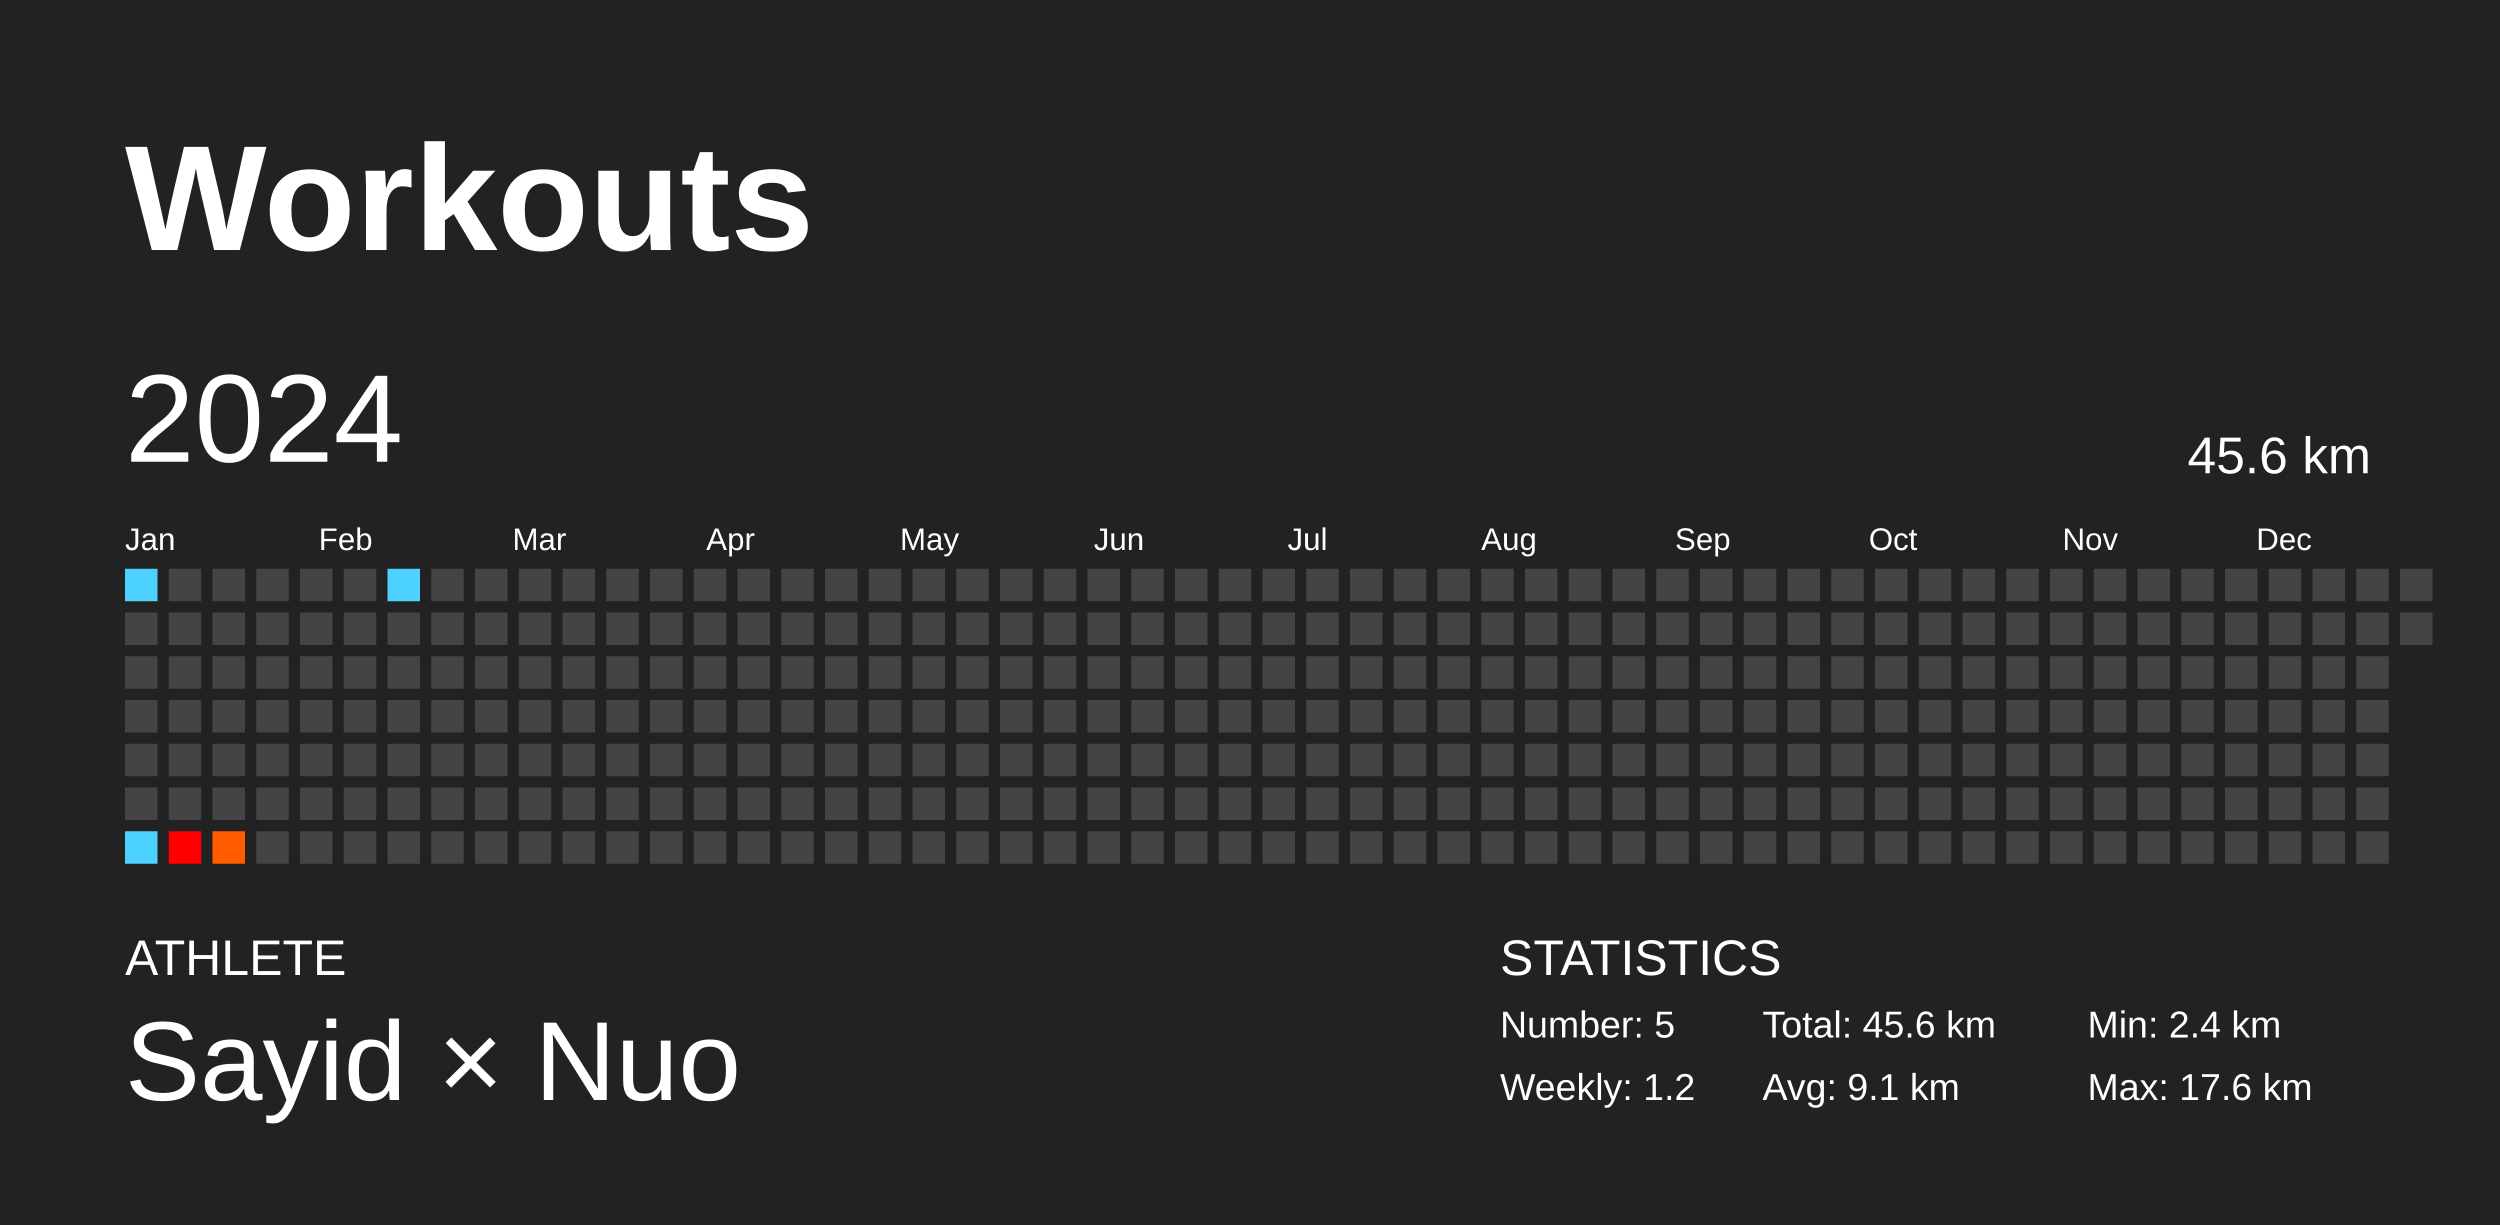
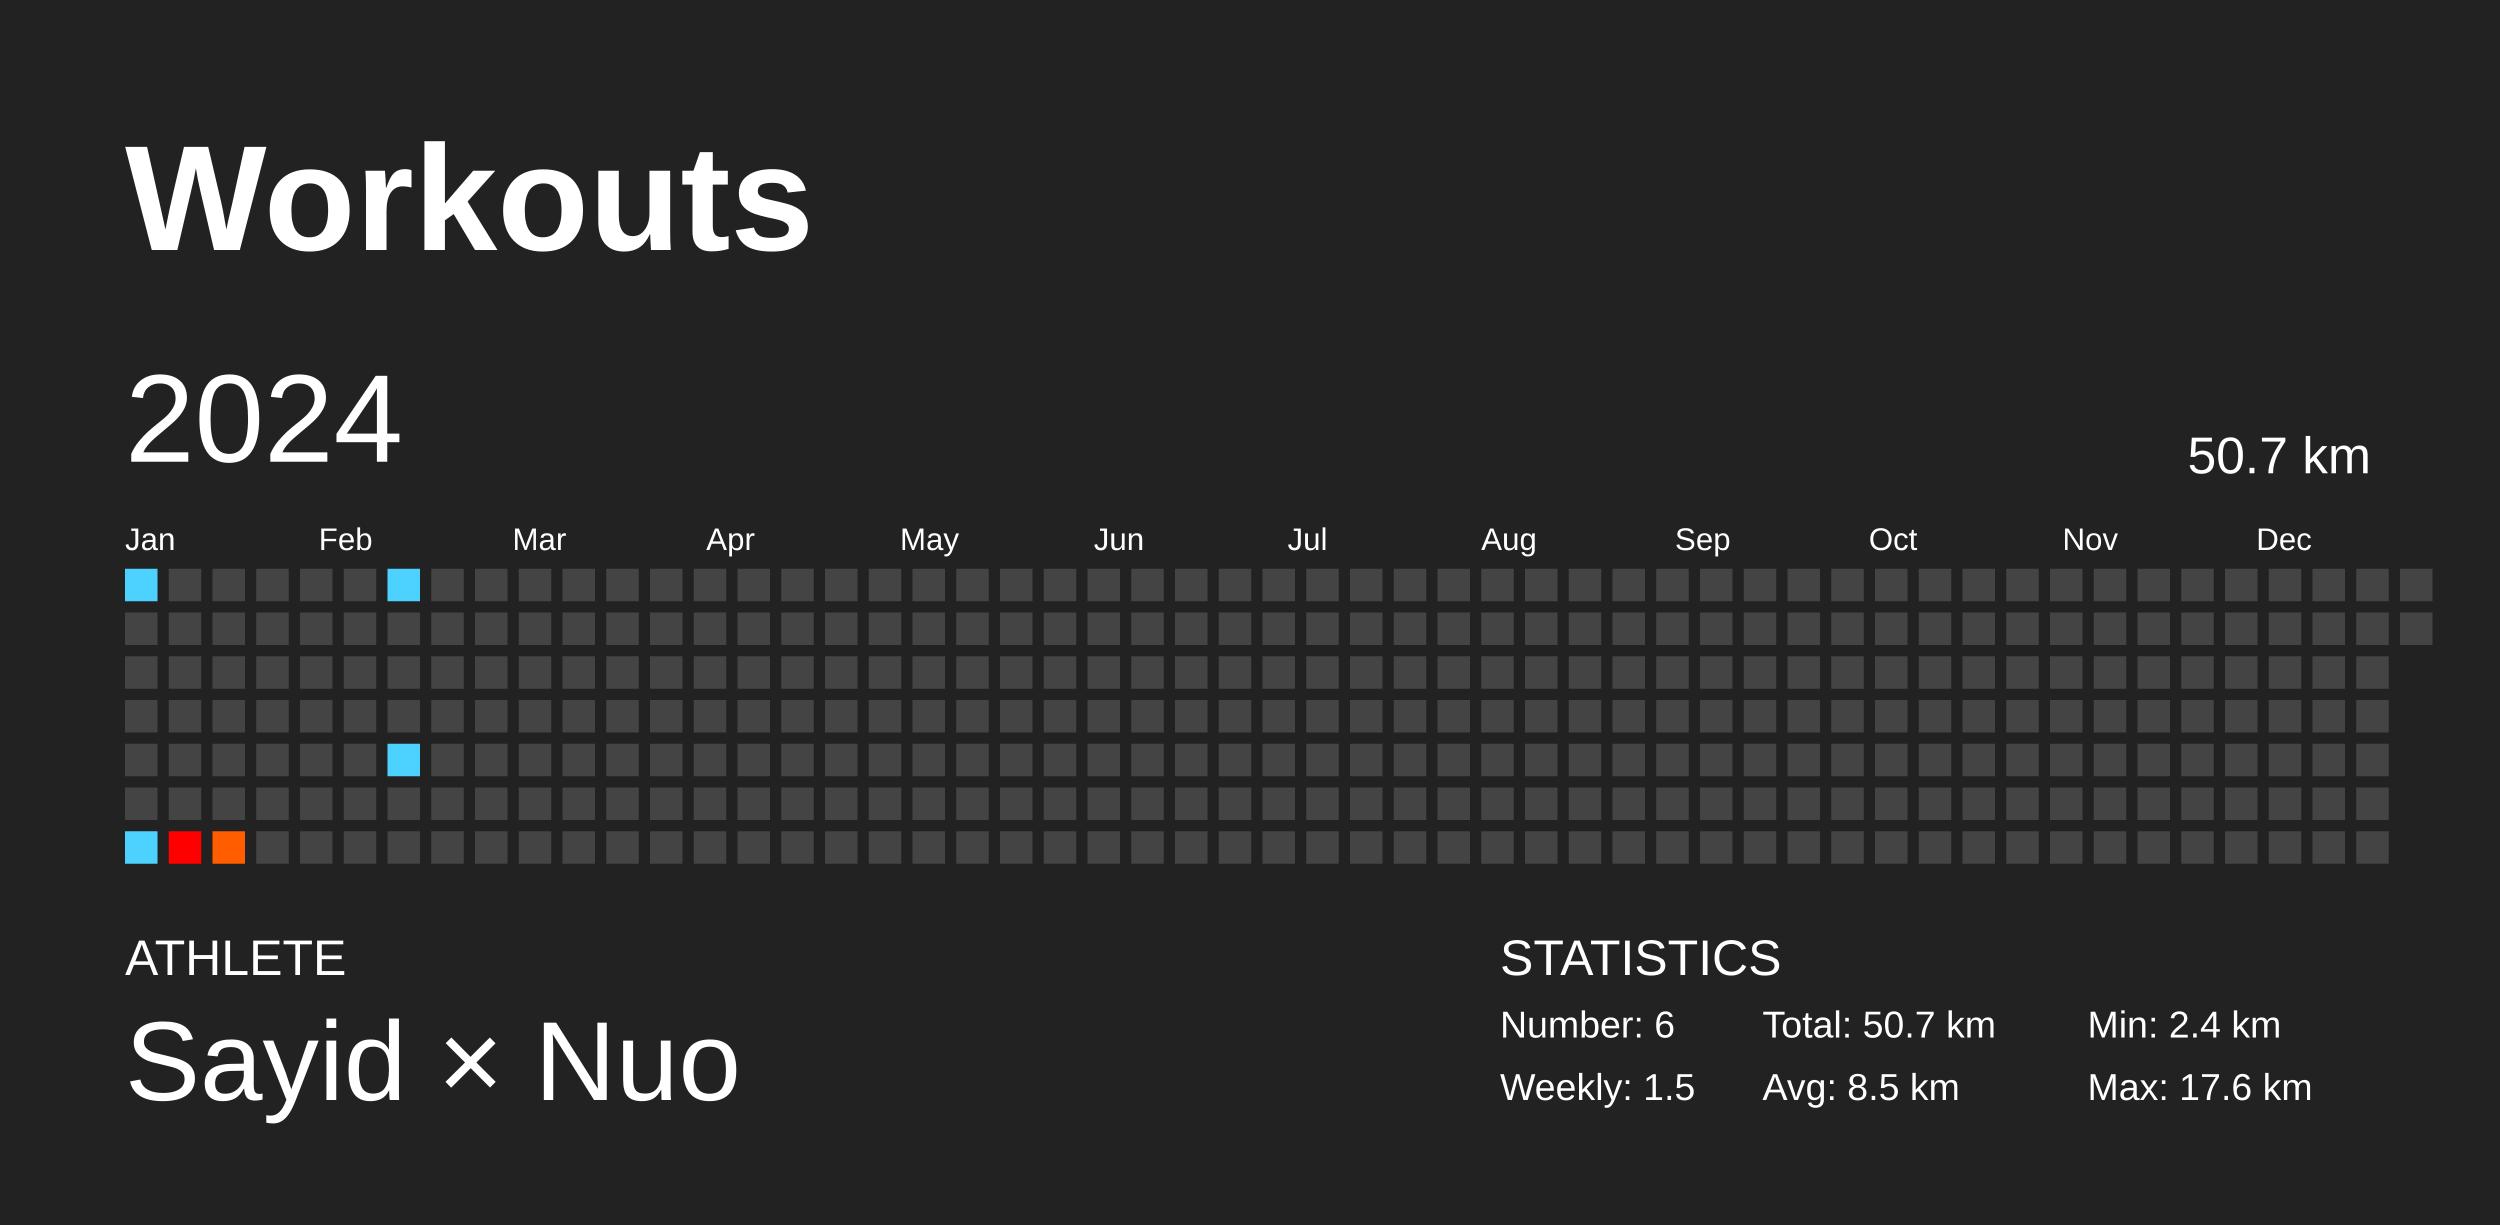
<svg xmlns="http://www.w3.org/2000/svg" baseProfile="full" height="98mm" version="1.1" viewBox="0,0,200,98" width="200mm">
  <defs />
  <rect fill="#222222" height="98" width="200" x="0" y="0" />
  <text fill="#FFFFFF" style="font-size:12px; font-family:Arial; font-weight:bold;" x="10" y="20">Workouts</text>
  <text fill="#FFFFFF" style="font-size:4px; font-family:Arial" x="10" y="78">ATHLETE</text>
  <text fill="#FFFFFF" style="font-size:9px; font-family:Arial" x="10" y="88">Sayid × Nuo</text>
  <text fill="#FFFFFF" style="font-size:4px; font-family:Arial" x="120" y="78">STATISTICS</text>
-   <text fill="#FFFFFF" style="font-size:3px; font-family:Arial" x="120" y="83">Number: 5</text>
-   <text fill="#FFFFFF" style="font-size:3px; font-family:Arial" x="120" y="88">Weekly: 1.2</text>
-   <text fill="#FFFFFF" style="font-size:3px; font-family:Arial" x="141" y="83">Total: 45.6 km</text>
-   <text fill="#FFFFFF" style="font-size:3px; font-family:Arial" x="141" y="88">Avg: 9.1 km</text>
+   <text fill="#FFFFFF" style="font-size:3px; font-family:Arial" x="120" y="83">Number: 6</text>
+   <text fill="#FFFFFF" style="font-size:3px; font-family:Arial" x="120" y="88">Weekly: 1.5</text>
+   <text fill="#FFFFFF" style="font-size:3px; font-family:Arial" x="141" y="83">Total: 50.7 km</text>
+   <text fill="#FFFFFF" style="font-size:3px; font-family:Arial" x="141" y="88">Avg: 8.5 km</text>
  <text fill="#FFFFFF" style="font-size:3px; font-family:Arial" x="167" y="83">Min: 2.4 km</text>
  <text fill="#FFFFFF" style="font-size:3px; font-family:Arial" x="167" y="88">Max: 17.6 km</text>
  <text dominant-baseline="hanging" fill="#FFFFFF" style="font-size:10.0px; font-family:Arial;" x="10" y="30">2024</text>
-   <text dominant-baseline="hanging" fill="#FFFFFF" style="font-size:4.125px; font-family:Arial;" x="175" y="35">45.6 km</text>
+   <text dominant-baseline="hanging" fill="#FFFFFF" style="font-size:4.125px; font-family:Arial;" x="175" y="35">50.7 km</text>
  <text fill="#FFFFFF" style="font-size:2.5px; font-family:Arial" x="10.0" y="44">Jan</text>
  <text fill="#FFFFFF" style="font-size:2.5px; font-family:Arial" x="25.5" y="44">Feb</text>
  <text fill="#FFFFFF" style="font-size:2.5px; font-family:Arial" x="41.0" y="44">Mar</text>
  <text fill="#FFFFFF" style="font-size:2.5px; font-family:Arial" x="56.5" y="44">Apr</text>
  <text fill="#FFFFFF" style="font-size:2.5px; font-family:Arial" x="72.0" y="44">May</text>
  <text fill="#FFFFFF" style="font-size:2.5px; font-family:Arial" x="87.5" y="44">Jun</text>
  <text fill="#FFFFFF" style="font-size:2.5px; font-family:Arial" x="103.0" y="44">Jul</text>
  <text fill="#FFFFFF" style="font-size:2.5px; font-family:Arial" x="118.5" y="44">Aug</text>
  <text fill="#FFFFFF" style="font-size:2.5px; font-family:Arial" x="134.0" y="44">Sep</text>
  <text fill="#FFFFFF" style="font-size:2.5px; font-family:Arial" x="149.5" y="44">Oct</text>
  <text fill="#FFFFFF" style="font-size:2.5px; font-family:Arial" x="165.0" y="44">Nov</text>
  <text fill="#FFFFFF" style="font-size:2.5px; font-family:Arial" x="180.5" y="44">Dec</text>
  <rect fill="#4dd2ff" height="2.6" width="2.6" x="10.0" y="45.5" />
  <rect fill="#444444" height="2.6" width="2.6" x="10.0" y="49.0" />
  <rect fill="#444444" height="2.6" width="2.6" x="10.0" y="52.5" />
  <rect fill="#444444" height="2.6" width="2.6" x="10.0" y="56.0" />
  <rect fill="#444444" height="2.6" width="2.6" x="10.0" y="59.5" />
  <rect fill="#444444" height="2.6" width="2.6" x="10.0" y="63.0" />
  <rect fill="#4dd2ff" height="2.6" width="2.6" x="10.0" y="66.5" />
  <rect fill="#444444" height="2.6" width="2.6" x="13.5" y="45.5" />
  <rect fill="#444444" height="2.6" width="2.6" x="13.5" y="49.0" />
  <rect fill="#444444" height="2.6" width="2.6" x="13.5" y="52.5" />
  <rect fill="#444444" height="2.6" width="2.6" x="13.5" y="56.0" />
  <rect fill="#444444" height="2.6" width="2.6" x="13.5" y="59.5" />
  <rect fill="#444444" height="2.6" width="2.6" x="13.5" y="63.0" />
  <rect fill="#ff0000" height="2.6" width="2.6" x="13.5" y="66.5" />
  <rect fill="#444444" height="2.6" width="2.6" x="17.0" y="45.5" />
  <rect fill="#444444" height="2.6" width="2.6" x="17.0" y="49.0" />
  <rect fill="#444444" height="2.6" width="2.6" x="17.0" y="52.5" />
  <rect fill="#444444" height="2.6" width="2.6" x="17.0" y="56.0" />
  <rect fill="#444444" height="2.6" width="2.6" x="17.0" y="59.5" />
  <rect fill="#444444" height="2.6" width="2.6" x="17.0" y="63.0" />
  <rect fill="#ff5d00" height="2.6" width="2.6" x="17.0" y="66.5" />
  <rect fill="#444444" height="2.6" width="2.6" x="20.5" y="45.5" />
  <rect fill="#444444" height="2.6" width="2.6" x="20.5" y="49.0" />
  <rect fill="#444444" height="2.6" width="2.6" x="20.5" y="52.5" />
  <rect fill="#444444" height="2.6" width="2.6" x="20.5" y="56.0" />
  <rect fill="#444444" height="2.6" width="2.6" x="20.5" y="59.5" />
  <rect fill="#444444" height="2.6" width="2.6" x="20.5" y="63.0" />
  <rect fill="#444444" height="2.6" width="2.6" x="20.5" y="66.5" />
  <rect fill="#444444" height="2.6" width="2.6" x="24.0" y="45.5" />
  <rect fill="#444444" height="2.6" width="2.6" x="24.0" y="49.0" />
  <rect fill="#444444" height="2.6" width="2.6" x="24.0" y="52.5" />
  <rect fill="#444444" height="2.6" width="2.6" x="24.0" y="56.0" />
  <rect fill="#444444" height="2.6" width="2.6" x="24.0" y="59.5" />
  <rect fill="#444444" height="2.6" width="2.6" x="24.0" y="63.0" />
  <rect fill="#444444" height="2.6" width="2.6" x="24.0" y="66.5" />
  <rect fill="#444444" height="2.6" width="2.6" x="27.5" y="45.5" />
  <rect fill="#444444" height="2.6" width="2.6" x="27.5" y="49.0" />
  <rect fill="#444444" height="2.6" width="2.6" x="27.5" y="52.5" />
  <rect fill="#444444" height="2.6" width="2.6" x="27.5" y="56.0" />
  <rect fill="#444444" height="2.6" width="2.6" x="27.5" y="59.5" />
  <rect fill="#444444" height="2.6" width="2.6" x="27.5" y="63.0" />
  <rect fill="#444444" height="2.6" width="2.6" x="27.5" y="66.5" />
  <rect fill="#4dd2ff" height="2.6" width="2.6" x="31.0" y="45.5" />
  <rect fill="#444444" height="2.6" width="2.6" x="31.0" y="49.0" />
  <rect fill="#444444" height="2.6" width="2.6" x="31.0" y="52.5" />
  <rect fill="#444444" height="2.6" width="2.6" x="31.0" y="56.0" />
-   <rect fill="#444444" height="2.6" width="2.6" x="31.0" y="59.5" />
+   <rect fill="#4dd2ff" height="2.6" width="2.6" x="31.0" y="59.5" />
  <rect fill="#444444" height="2.6" width="2.6" x="31.0" y="63.0" />
  <rect fill="#444444" height="2.6" width="2.6" x="31.0" y="66.5" />
  <rect fill="#444444" height="2.6" width="2.6" x="34.5" y="45.5" />
  <rect fill="#444444" height="2.6" width="2.6" x="34.5" y="49.0" />
  <rect fill="#444444" height="2.6" width="2.6" x="34.5" y="52.5" />
  <rect fill="#444444" height="2.6" width="2.6" x="34.5" y="56.0" />
  <rect fill="#444444" height="2.6" width="2.6" x="34.5" y="59.5" />
  <rect fill="#444444" height="2.6" width="2.6" x="34.5" y="63.0" />
  <rect fill="#444444" height="2.6" width="2.6" x="34.5" y="66.5" />
  <rect fill="#444444" height="2.6" width="2.6" x="38.0" y="45.5" />
  <rect fill="#444444" height="2.6" width="2.6" x="38.0" y="49.0" />
  <rect fill="#444444" height="2.6" width="2.6" x="38.0" y="52.5" />
  <rect fill="#444444" height="2.6" width="2.6" x="38.0" y="56.0" />
  <rect fill="#444444" height="2.6" width="2.6" x="38.0" y="59.5" />
  <rect fill="#444444" height="2.6" width="2.6" x="38.0" y="63.0" />
  <rect fill="#444444" height="2.6" width="2.6" x="38.0" y="66.5" />
  <rect fill="#444444" height="2.6" width="2.6" x="41.5" y="45.5" />
  <rect fill="#444444" height="2.6" width="2.6" x="41.5" y="49.0" />
  <rect fill="#444444" height="2.6" width="2.6" x="41.5" y="52.5" />
  <rect fill="#444444" height="2.6" width="2.6" x="41.5" y="56.0" />
  <rect fill="#444444" height="2.6" width="2.6" x="41.5" y="59.5" />
  <rect fill="#444444" height="2.6" width="2.6" x="41.5" y="63.0" />
  <rect fill="#444444" height="2.6" width="2.6" x="41.5" y="66.5" />
  <rect fill="#444444" height="2.6" width="2.6" x="45.0" y="45.5" />
  <rect fill="#444444" height="2.6" width="2.6" x="45.0" y="49.0" />
  <rect fill="#444444" height="2.6" width="2.6" x="45.0" y="52.5" />
  <rect fill="#444444" height="2.6" width="2.6" x="45.0" y="56.0" />
  <rect fill="#444444" height="2.6" width="2.6" x="45.0" y="59.5" />
  <rect fill="#444444" height="2.6" width="2.6" x="45.0" y="63.0" />
  <rect fill="#444444" height="2.6" width="2.6" x="45.0" y="66.5" />
  <rect fill="#444444" height="2.6" width="2.6" x="48.5" y="45.5" />
  <rect fill="#444444" height="2.6" width="2.6" x="48.5" y="49.0" />
  <rect fill="#444444" height="2.6" width="2.6" x="48.5" y="52.5" />
  <rect fill="#444444" height="2.6" width="2.6" x="48.5" y="56.0" />
  <rect fill="#444444" height="2.6" width="2.6" x="48.5" y="59.5" />
  <rect fill="#444444" height="2.6" width="2.6" x="48.5" y="63.0" />
  <rect fill="#444444" height="2.6" width="2.6" x="48.5" y="66.5" />
  <rect fill="#444444" height="2.6" width="2.6" x="52.0" y="45.5" />
  <rect fill="#444444" height="2.6" width="2.6" x="52.0" y="49.0" />
  <rect fill="#444444" height="2.6" width="2.6" x="52.0" y="52.5" />
  <rect fill="#444444" height="2.6" width="2.6" x="52.0" y="56.0" />
  <rect fill="#444444" height="2.6" width="2.6" x="52.0" y="59.5" />
  <rect fill="#444444" height="2.6" width="2.6" x="52.0" y="63.0" />
  <rect fill="#444444" height="2.6" width="2.6" x="52.0" y="66.5" />
  <rect fill="#444444" height="2.6" width="2.6" x="55.5" y="45.5" />
  <rect fill="#444444" height="2.6" width="2.6" x="55.5" y="49.0" />
  <rect fill="#444444" height="2.6" width="2.6" x="55.5" y="52.5" />
  <rect fill="#444444" height="2.6" width="2.6" x="55.5" y="56.0" />
  <rect fill="#444444" height="2.6" width="2.6" x="55.5" y="59.5" />
  <rect fill="#444444" height="2.6" width="2.6" x="55.5" y="63.0" />
  <rect fill="#444444" height="2.6" width="2.6" x="55.5" y="66.5" />
  <rect fill="#444444" height="2.6" width="2.6" x="59.0" y="45.5" />
  <rect fill="#444444" height="2.6" width="2.6" x="59.0" y="49.0" />
  <rect fill="#444444" height="2.6" width="2.6" x="59.0" y="52.5" />
  <rect fill="#444444" height="2.6" width="2.6" x="59.0" y="56.0" />
  <rect fill="#444444" height="2.6" width="2.6" x="59.0" y="59.5" />
  <rect fill="#444444" height="2.6" width="2.6" x="59.0" y="63.0" />
  <rect fill="#444444" height="2.6" width="2.6" x="59.0" y="66.5" />
  <rect fill="#444444" height="2.6" width="2.6" x="62.5" y="45.5" />
  <rect fill="#444444" height="2.6" width="2.6" x="62.5" y="49.0" />
  <rect fill="#444444" height="2.6" width="2.6" x="62.5" y="52.5" />
  <rect fill="#444444" height="2.6" width="2.6" x="62.5" y="56.0" />
  <rect fill="#444444" height="2.6" width="2.6" x="62.5" y="59.5" />
  <rect fill="#444444" height="2.6" width="2.6" x="62.5" y="63.0" />
  <rect fill="#444444" height="2.6" width="2.6" x="62.5" y="66.5" />
  <rect fill="#444444" height="2.6" width="2.6" x="66.0" y="45.5" />
  <rect fill="#444444" height="2.6" width="2.6" x="66.0" y="49.0" />
  <rect fill="#444444" height="2.6" width="2.6" x="66.0" y="52.5" />
  <rect fill="#444444" height="2.6" width="2.6" x="66.0" y="56.0" />
  <rect fill="#444444" height="2.6" width="2.6" x="66.0" y="59.5" />
  <rect fill="#444444" height="2.6" width="2.6" x="66.0" y="63.0" />
  <rect fill="#444444" height="2.6" width="2.6" x="66.0" y="66.5" />
  <rect fill="#444444" height="2.6" width="2.6" x="69.5" y="45.5" />
  <rect fill="#444444" height="2.6" width="2.6" x="69.5" y="49.0" />
  <rect fill="#444444" height="2.6" width="2.6" x="69.5" y="52.5" />
  <rect fill="#444444" height="2.6" width="2.6" x="69.5" y="56.0" />
  <rect fill="#444444" height="2.6" width="2.6" x="69.5" y="59.5" />
  <rect fill="#444444" height="2.6" width="2.6" x="69.5" y="63.0" />
  <rect fill="#444444" height="2.6" width="2.6" x="69.5" y="66.5" />
  <rect fill="#444444" height="2.6" width="2.6" x="73.0" y="45.5" />
  <rect fill="#444444" height="2.6" width="2.6" x="73.0" y="49.0" />
  <rect fill="#444444" height="2.6" width="2.6" x="73.0" y="52.5" />
  <rect fill="#444444" height="2.6" width="2.6" x="73.0" y="56.0" />
  <rect fill="#444444" height="2.6" width="2.6" x="73.0" y="59.5" />
  <rect fill="#444444" height="2.6" width="2.6" x="73.0" y="63.0" />
  <rect fill="#444444" height="2.6" width="2.6" x="73.0" y="66.5" />
  <rect fill="#444444" height="2.6" width="2.6" x="76.5" y="45.5" />
  <rect fill="#444444" height="2.6" width="2.6" x="76.5" y="49.0" />
  <rect fill="#444444" height="2.6" width="2.6" x="76.5" y="52.5" />
  <rect fill="#444444" height="2.6" width="2.6" x="76.5" y="56.0" />
  <rect fill="#444444" height="2.6" width="2.6" x="76.5" y="59.5" />
  <rect fill="#444444" height="2.6" width="2.6" x="76.5" y="63.0" />
  <rect fill="#444444" height="2.6" width="2.6" x="76.5" y="66.5" />
  <rect fill="#444444" height="2.6" width="2.6" x="80.0" y="45.5" />
  <rect fill="#444444" height="2.6" width="2.6" x="80.0" y="49.0" />
  <rect fill="#444444" height="2.6" width="2.6" x="80.0" y="52.5" />
  <rect fill="#444444" height="2.6" width="2.6" x="80.0" y="56.0" />
  <rect fill="#444444" height="2.6" width="2.6" x="80.0" y="59.5" />
  <rect fill="#444444" height="2.6" width="2.6" x="80.0" y="63.0" />
  <rect fill="#444444" height="2.6" width="2.6" x="80.0" y="66.5" />
  <rect fill="#444444" height="2.6" width="2.6" x="83.5" y="45.5" />
  <rect fill="#444444" height="2.6" width="2.6" x="83.5" y="49.0" />
  <rect fill="#444444" height="2.6" width="2.6" x="83.5" y="52.5" />
  <rect fill="#444444" height="2.6" width="2.6" x="83.5" y="56.0" />
  <rect fill="#444444" height="2.6" width="2.6" x="83.5" y="59.5" />
  <rect fill="#444444" height="2.6" width="2.6" x="83.5" y="63.0" />
  <rect fill="#444444" height="2.6" width="2.6" x="83.5" y="66.5" />
  <rect fill="#444444" height="2.6" width="2.6" x="87.0" y="45.5" />
  <rect fill="#444444" height="2.6" width="2.6" x="87.0" y="49.0" />
  <rect fill="#444444" height="2.6" width="2.6" x="87.0" y="52.5" />
  <rect fill="#444444" height="2.6" width="2.6" x="87.0" y="56.0" />
  <rect fill="#444444" height="2.6" width="2.6" x="87.0" y="59.5" />
  <rect fill="#444444" height="2.6" width="2.6" x="87.0" y="63.0" />
  <rect fill="#444444" height="2.6" width="2.6" x="87.0" y="66.5" />
  <rect fill="#444444" height="2.6" width="2.6" x="90.5" y="45.5" />
  <rect fill="#444444" height="2.6" width="2.6" x="90.5" y="49.0" />
  <rect fill="#444444" height="2.6" width="2.6" x="90.5" y="52.5" />
  <rect fill="#444444" height="2.6" width="2.6" x="90.5" y="56.0" />
  <rect fill="#444444" height="2.6" width="2.6" x="90.5" y="59.5" />
  <rect fill="#444444" height="2.6" width="2.6" x="90.5" y="63.0" />
  <rect fill="#444444" height="2.6" width="2.6" x="90.5" y="66.5" />
  <rect fill="#444444" height="2.6" width="2.6" x="94.0" y="45.5" />
  <rect fill="#444444" height="2.6" width="2.6" x="94.0" y="49.0" />
  <rect fill="#444444" height="2.6" width="2.6" x="94.0" y="52.5" />
  <rect fill="#444444" height="2.6" width="2.6" x="94.0" y="56.0" />
  <rect fill="#444444" height="2.6" width="2.6" x="94.0" y="59.5" />
  <rect fill="#444444" height="2.6" width="2.6" x="94.0" y="63.0" />
  <rect fill="#444444" height="2.6" width="2.6" x="94.0" y="66.5" />
  <rect fill="#444444" height="2.6" width="2.6" x="97.5" y="45.5" />
  <rect fill="#444444" height="2.6" width="2.6" x="97.5" y="49.0" />
  <rect fill="#444444" height="2.6" width="2.6" x="97.5" y="52.5" />
  <rect fill="#444444" height="2.6" width="2.6" x="97.5" y="56.0" />
  <rect fill="#444444" height="2.6" width="2.6" x="97.5" y="59.5" />
  <rect fill="#444444" height="2.6" width="2.6" x="97.5" y="63.0" />
  <rect fill="#444444" height="2.6" width="2.6" x="97.5" y="66.5" />
  <rect fill="#444444" height="2.6" width="2.6" x="101.0" y="45.5" />
  <rect fill="#444444" height="2.6" width="2.6" x="101.0" y="49.0" />
  <rect fill="#444444" height="2.6" width="2.6" x="101.0" y="52.5" />
  <rect fill="#444444" height="2.6" width="2.6" x="101.0" y="56.0" />
  <rect fill="#444444" height="2.6" width="2.6" x="101.0" y="59.5" />
  <rect fill="#444444" height="2.6" width="2.6" x="101.0" y="63.0" />
  <rect fill="#444444" height="2.6" width="2.6" x="101.0" y="66.5" />
  <rect fill="#444444" height="2.6" width="2.6" x="104.5" y="45.5" />
  <rect fill="#444444" height="2.6" width="2.6" x="104.5" y="49.0" />
  <rect fill="#444444" height="2.6" width="2.6" x="104.5" y="52.5" />
  <rect fill="#444444" height="2.6" width="2.6" x="104.5" y="56.0" />
  <rect fill="#444444" height="2.6" width="2.6" x="104.5" y="59.5" />
  <rect fill="#444444" height="2.6" width="2.6" x="104.5" y="63.0" />
  <rect fill="#444444" height="2.6" width="2.6" x="104.5" y="66.5" />
  <rect fill="#444444" height="2.6" width="2.6" x="108.0" y="45.5" />
  <rect fill="#444444" height="2.6" width="2.6" x="108.0" y="49.0" />
  <rect fill="#444444" height="2.6" width="2.6" x="108.0" y="52.5" />
  <rect fill="#444444" height="2.6" width="2.6" x="108.0" y="56.0" />
  <rect fill="#444444" height="2.6" width="2.6" x="108.0" y="59.5" />
  <rect fill="#444444" height="2.6" width="2.6" x="108.0" y="63.0" />
  <rect fill="#444444" height="2.6" width="2.6" x="108.0" y="66.5" />
  <rect fill="#444444" height="2.6" width="2.6" x="111.5" y="45.5" />
  <rect fill="#444444" height="2.6" width="2.6" x="111.5" y="49.0" />
  <rect fill="#444444" height="2.6" width="2.6" x="111.5" y="52.5" />
  <rect fill="#444444" height="2.6" width="2.6" x="111.5" y="56.0" />
  <rect fill="#444444" height="2.6" width="2.6" x="111.5" y="59.5" />
  <rect fill="#444444" height="2.6" width="2.6" x="111.5" y="63.0" />
  <rect fill="#444444" height="2.6" width="2.6" x="111.5" y="66.5" />
  <rect fill="#444444" height="2.6" width="2.6" x="115.0" y="45.5" />
  <rect fill="#444444" height="2.6" width="2.6" x="115.0" y="49.0" />
  <rect fill="#444444" height="2.6" width="2.6" x="115.0" y="52.5" />
  <rect fill="#444444" height="2.6" width="2.6" x="115.0" y="56.0" />
  <rect fill="#444444" height="2.6" width="2.6" x="115.0" y="59.5" />
  <rect fill="#444444" height="2.6" width="2.6" x="115.0" y="63.0" />
  <rect fill="#444444" height="2.6" width="2.6" x="115.0" y="66.5" />
  <rect fill="#444444" height="2.6" width="2.6" x="118.5" y="45.5" />
  <rect fill="#444444" height="2.6" width="2.6" x="118.5" y="49.0" />
  <rect fill="#444444" height="2.6" width="2.6" x="118.5" y="52.5" />
  <rect fill="#444444" height="2.6" width="2.6" x="118.5" y="56.0" />
  <rect fill="#444444" height="2.6" width="2.6" x="118.5" y="59.5" />
  <rect fill="#444444" height="2.6" width="2.6" x="118.5" y="63.0" />
  <rect fill="#444444" height="2.6" width="2.6" x="118.5" y="66.5" />
  <rect fill="#444444" height="2.6" width="2.6" x="122.0" y="45.5" />
  <rect fill="#444444" height="2.6" width="2.6" x="122.0" y="49.0" />
  <rect fill="#444444" height="2.6" width="2.6" x="122.0" y="52.5" />
  <rect fill="#444444" height="2.6" width="2.6" x="122.0" y="56.0" />
  <rect fill="#444444" height="2.6" width="2.6" x="122.0" y="59.5" />
  <rect fill="#444444" height="2.6" width="2.6" x="122.0" y="63.0" />
  <rect fill="#444444" height="2.6" width="2.6" x="122.0" y="66.5" />
  <rect fill="#444444" height="2.6" width="2.6" x="125.5" y="45.5" />
  <rect fill="#444444" height="2.6" width="2.6" x="125.5" y="49.0" />
  <rect fill="#444444" height="2.6" width="2.6" x="125.5" y="52.5" />
  <rect fill="#444444" height="2.6" width="2.6" x="125.5" y="56.0" />
  <rect fill="#444444" height="2.6" width="2.6" x="125.5" y="59.5" />
  <rect fill="#444444" height="2.6" width="2.6" x="125.5" y="63.0" />
  <rect fill="#444444" height="2.6" width="2.6" x="125.5" y="66.5" />
  <rect fill="#444444" height="2.6" width="2.6" x="129.0" y="45.5" />
  <rect fill="#444444" height="2.6" width="2.6" x="129.0" y="49.0" />
  <rect fill="#444444" height="2.6" width="2.6" x="129.0" y="52.5" />
  <rect fill="#444444" height="2.6" width="2.6" x="129.0" y="56.0" />
  <rect fill="#444444" height="2.6" width="2.6" x="129.0" y="59.5" />
  <rect fill="#444444" height="2.6" width="2.6" x="129.0" y="63.0" />
  <rect fill="#444444" height="2.6" width="2.6" x="129.0" y="66.5" />
  <rect fill="#444444" height="2.6" width="2.6" x="132.5" y="45.5" />
  <rect fill="#444444" height="2.6" width="2.6" x="132.5" y="49.0" />
  <rect fill="#444444" height="2.6" width="2.6" x="132.5" y="52.5" />
  <rect fill="#444444" height="2.6" width="2.6" x="132.5" y="56.0" />
  <rect fill="#444444" height="2.6" width="2.6" x="132.5" y="59.5" />
  <rect fill="#444444" height="2.6" width="2.6" x="132.5" y="63.0" />
  <rect fill="#444444" height="2.6" width="2.6" x="132.5" y="66.5" />
  <rect fill="#444444" height="2.6" width="2.6" x="136.0" y="45.5" />
  <rect fill="#444444" height="2.6" width="2.6" x="136.0" y="49.0" />
  <rect fill="#444444" height="2.6" width="2.6" x="136.0" y="52.5" />
  <rect fill="#444444" height="2.6" width="2.6" x="136.0" y="56.0" />
  <rect fill="#444444" height="2.6" width="2.6" x="136.0" y="59.5" />
  <rect fill="#444444" height="2.6" width="2.6" x="136.0" y="63.0" />
  <rect fill="#444444" height="2.6" width="2.6" x="136.0" y="66.5" />
  <rect fill="#444444" height="2.6" width="2.6" x="139.5" y="45.5" />
  <rect fill="#444444" height="2.6" width="2.6" x="139.5" y="49.0" />
  <rect fill="#444444" height="2.6" width="2.6" x="139.5" y="52.5" />
  <rect fill="#444444" height="2.6" width="2.6" x="139.5" y="56.0" />
  <rect fill="#444444" height="2.6" width="2.6" x="139.5" y="59.5" />
  <rect fill="#444444" height="2.6" width="2.6" x="139.5" y="63.0" />
  <rect fill="#444444" height="2.6" width="2.6" x="139.5" y="66.5" />
  <rect fill="#444444" height="2.6" width="2.6" x="143.0" y="45.5" />
  <rect fill="#444444" height="2.6" width="2.6" x="143.0" y="49.0" />
  <rect fill="#444444" height="2.6" width="2.6" x="143.0" y="52.5" />
  <rect fill="#444444" height="2.6" width="2.6" x="143.0" y="56.0" />
  <rect fill="#444444" height="2.6" width="2.6" x="143.0" y="59.5" />
  <rect fill="#444444" height="2.6" width="2.6" x="143.0" y="63.0" />
  <rect fill="#444444" height="2.6" width="2.6" x="143.0" y="66.5" />
  <rect fill="#444444" height="2.6" width="2.6" x="146.5" y="45.5" />
  <rect fill="#444444" height="2.6" width="2.6" x="146.5" y="49.0" />
  <rect fill="#444444" height="2.6" width="2.6" x="146.5" y="52.5" />
  <rect fill="#444444" height="2.6" width="2.6" x="146.5" y="56.0" />
  <rect fill="#444444" height="2.6" width="2.6" x="146.5" y="59.5" />
  <rect fill="#444444" height="2.6" width="2.6" x="146.5" y="63.0" />
  <rect fill="#444444" height="2.6" width="2.6" x="146.5" y="66.5" />
  <rect fill="#444444" height="2.6" width="2.6" x="150.0" y="45.5" />
  <rect fill="#444444" height="2.6" width="2.6" x="150.0" y="49.0" />
  <rect fill="#444444" height="2.6" width="2.6" x="150.0" y="52.5" />
  <rect fill="#444444" height="2.6" width="2.6" x="150.0" y="56.0" />
  <rect fill="#444444" height="2.6" width="2.6" x="150.0" y="59.5" />
  <rect fill="#444444" height="2.6" width="2.6" x="150.0" y="63.0" />
  <rect fill="#444444" height="2.6" width="2.6" x="150.0" y="66.5" />
  <rect fill="#444444" height="2.6" width="2.6" x="153.5" y="45.5" />
  <rect fill="#444444" height="2.6" width="2.6" x="153.5" y="49.0" />
  <rect fill="#444444" height="2.6" width="2.6" x="153.5" y="52.5" />
  <rect fill="#444444" height="2.6" width="2.6" x="153.5" y="56.0" />
  <rect fill="#444444" height="2.6" width="2.6" x="153.5" y="59.5" />
  <rect fill="#444444" height="2.6" width="2.6" x="153.5" y="63.0" />
  <rect fill="#444444" height="2.6" width="2.6" x="153.5" y="66.5" />
  <rect fill="#444444" height="2.6" width="2.6" x="157.0" y="45.5" />
  <rect fill="#444444" height="2.6" width="2.6" x="157.0" y="49.0" />
  <rect fill="#444444" height="2.6" width="2.6" x="157.0" y="52.5" />
  <rect fill="#444444" height="2.6" width="2.6" x="157.0" y="56.0" />
  <rect fill="#444444" height="2.6" width="2.6" x="157.0" y="59.5" />
  <rect fill="#444444" height="2.6" width="2.6" x="157.0" y="63.0" />
  <rect fill="#444444" height="2.6" width="2.6" x="157.0" y="66.5" />
  <rect fill="#444444" height="2.6" width="2.6" x="160.5" y="45.5" />
  <rect fill="#444444" height="2.6" width="2.6" x="160.5" y="49.0" />
  <rect fill="#444444" height="2.6" width="2.6" x="160.5" y="52.5" />
  <rect fill="#444444" height="2.6" width="2.6" x="160.5" y="56.0" />
  <rect fill="#444444" height="2.6" width="2.6" x="160.5" y="59.5" />
  <rect fill="#444444" height="2.6" width="2.6" x="160.5" y="63.0" />
  <rect fill="#444444" height="2.6" width="2.6" x="160.5" y="66.5" />
  <rect fill="#444444" height="2.6" width="2.6" x="164.0" y="45.5" />
  <rect fill="#444444" height="2.6" width="2.6" x="164.0" y="49.0" />
  <rect fill="#444444" height="2.6" width="2.6" x="164.0" y="52.5" />
  <rect fill="#444444" height="2.6" width="2.6" x="164.0" y="56.0" />
  <rect fill="#444444" height="2.6" width="2.6" x="164.0" y="59.5" />
  <rect fill="#444444" height="2.6" width="2.6" x="164.0" y="63.0" />
  <rect fill="#444444" height="2.6" width="2.6" x="164.0" y="66.5" />
  <rect fill="#444444" height="2.6" width="2.6" x="167.5" y="45.5" />
  <rect fill="#444444" height="2.6" width="2.6" x="167.5" y="49.0" />
  <rect fill="#444444" height="2.6" width="2.6" x="167.5" y="52.5" />
  <rect fill="#444444" height="2.6" width="2.6" x="167.5" y="56.0" />
  <rect fill="#444444" height="2.6" width="2.6" x="167.5" y="59.5" />
  <rect fill="#444444" height="2.6" width="2.6" x="167.5" y="63.0" />
  <rect fill="#444444" height="2.6" width="2.6" x="167.5" y="66.5" />
  <rect fill="#444444" height="2.6" width="2.6" x="171.0" y="45.5" />
  <rect fill="#444444" height="2.6" width="2.6" x="171.0" y="49.0" />
  <rect fill="#444444" height="2.6" width="2.6" x="171.0" y="52.5" />
  <rect fill="#444444" height="2.6" width="2.6" x="171.0" y="56.0" />
  <rect fill="#444444" height="2.6" width="2.6" x="171.0" y="59.5" />
  <rect fill="#444444" height="2.6" width="2.6" x="171.0" y="63.0" />
  <rect fill="#444444" height="2.6" width="2.6" x="171.0" y="66.5" />
  <rect fill="#444444" height="2.6" width="2.6" x="174.5" y="45.5" />
  <rect fill="#444444" height="2.6" width="2.6" x="174.5" y="49.0" />
  <rect fill="#444444" height="2.6" width="2.6" x="174.5" y="52.5" />
  <rect fill="#444444" height="2.6" width="2.6" x="174.5" y="56.0" />
  <rect fill="#444444" height="2.6" width="2.6" x="174.5" y="59.5" />
  <rect fill="#444444" height="2.6" width="2.6" x="174.5" y="63.0" />
  <rect fill="#444444" height="2.6" width="2.6" x="174.5" y="66.5" />
  <rect fill="#444444" height="2.6" width="2.6" x="178.0" y="45.5" />
  <rect fill="#444444" height="2.6" width="2.6" x="178.0" y="49.0" />
  <rect fill="#444444" height="2.6" width="2.6" x="178.0" y="52.5" />
  <rect fill="#444444" height="2.6" width="2.6" x="178.0" y="56.0" />
  <rect fill="#444444" height="2.6" width="2.6" x="178.0" y="59.5" />
  <rect fill="#444444" height="2.6" width="2.6" x="178.0" y="63.0" />
  <rect fill="#444444" height="2.6" width="2.6" x="178.0" y="66.5" />
  <rect fill="#444444" height="2.6" width="2.6" x="181.5" y="45.5" />
  <rect fill="#444444" height="2.6" width="2.6" x="181.5" y="49.0" />
  <rect fill="#444444" height="2.6" width="2.6" x="181.5" y="52.5" />
  <rect fill="#444444" height="2.6" width="2.6" x="181.5" y="56.0" />
  <rect fill="#444444" height="2.6" width="2.6" x="181.5" y="59.5" />
  <rect fill="#444444" height="2.6" width="2.6" x="181.5" y="63.0" />
  <rect fill="#444444" height="2.6" width="2.6" x="181.5" y="66.5" />
  <rect fill="#444444" height="2.6" width="2.6" x="185.0" y="45.5" />
  <rect fill="#444444" height="2.6" width="2.6" x="185.0" y="49.0" />
  <rect fill="#444444" height="2.6" width="2.6" x="185.0" y="52.5" />
  <rect fill="#444444" height="2.6" width="2.6" x="185.0" y="56.0" />
  <rect fill="#444444" height="2.6" width="2.6" x="185.0" y="59.5" />
  <rect fill="#444444" height="2.6" width="2.6" x="185.0" y="63.0" />
  <rect fill="#444444" height="2.6" width="2.6" x="185.0" y="66.5" />
  <rect fill="#444444" height="2.6" width="2.6" x="188.5" y="45.5" />
  <rect fill="#444444" height="2.6" width="2.6" x="188.5" y="49.0" />
  <rect fill="#444444" height="2.6" width="2.6" x="188.5" y="52.5" />
  <rect fill="#444444" height="2.6" width="2.6" x="188.5" y="56.0" />
  <rect fill="#444444" height="2.6" width="2.6" x="188.5" y="59.5" />
  <rect fill="#444444" height="2.6" width="2.6" x="188.5" y="63.0" />
  <rect fill="#444444" height="2.6" width="2.6" x="188.5" y="66.5" />
  <rect fill="#444444" height="2.6" width="2.6" x="192.0" y="45.5" />
  <rect fill="#444444" height="2.6" width="2.6" x="192.0" y="49.0" />
</svg>
